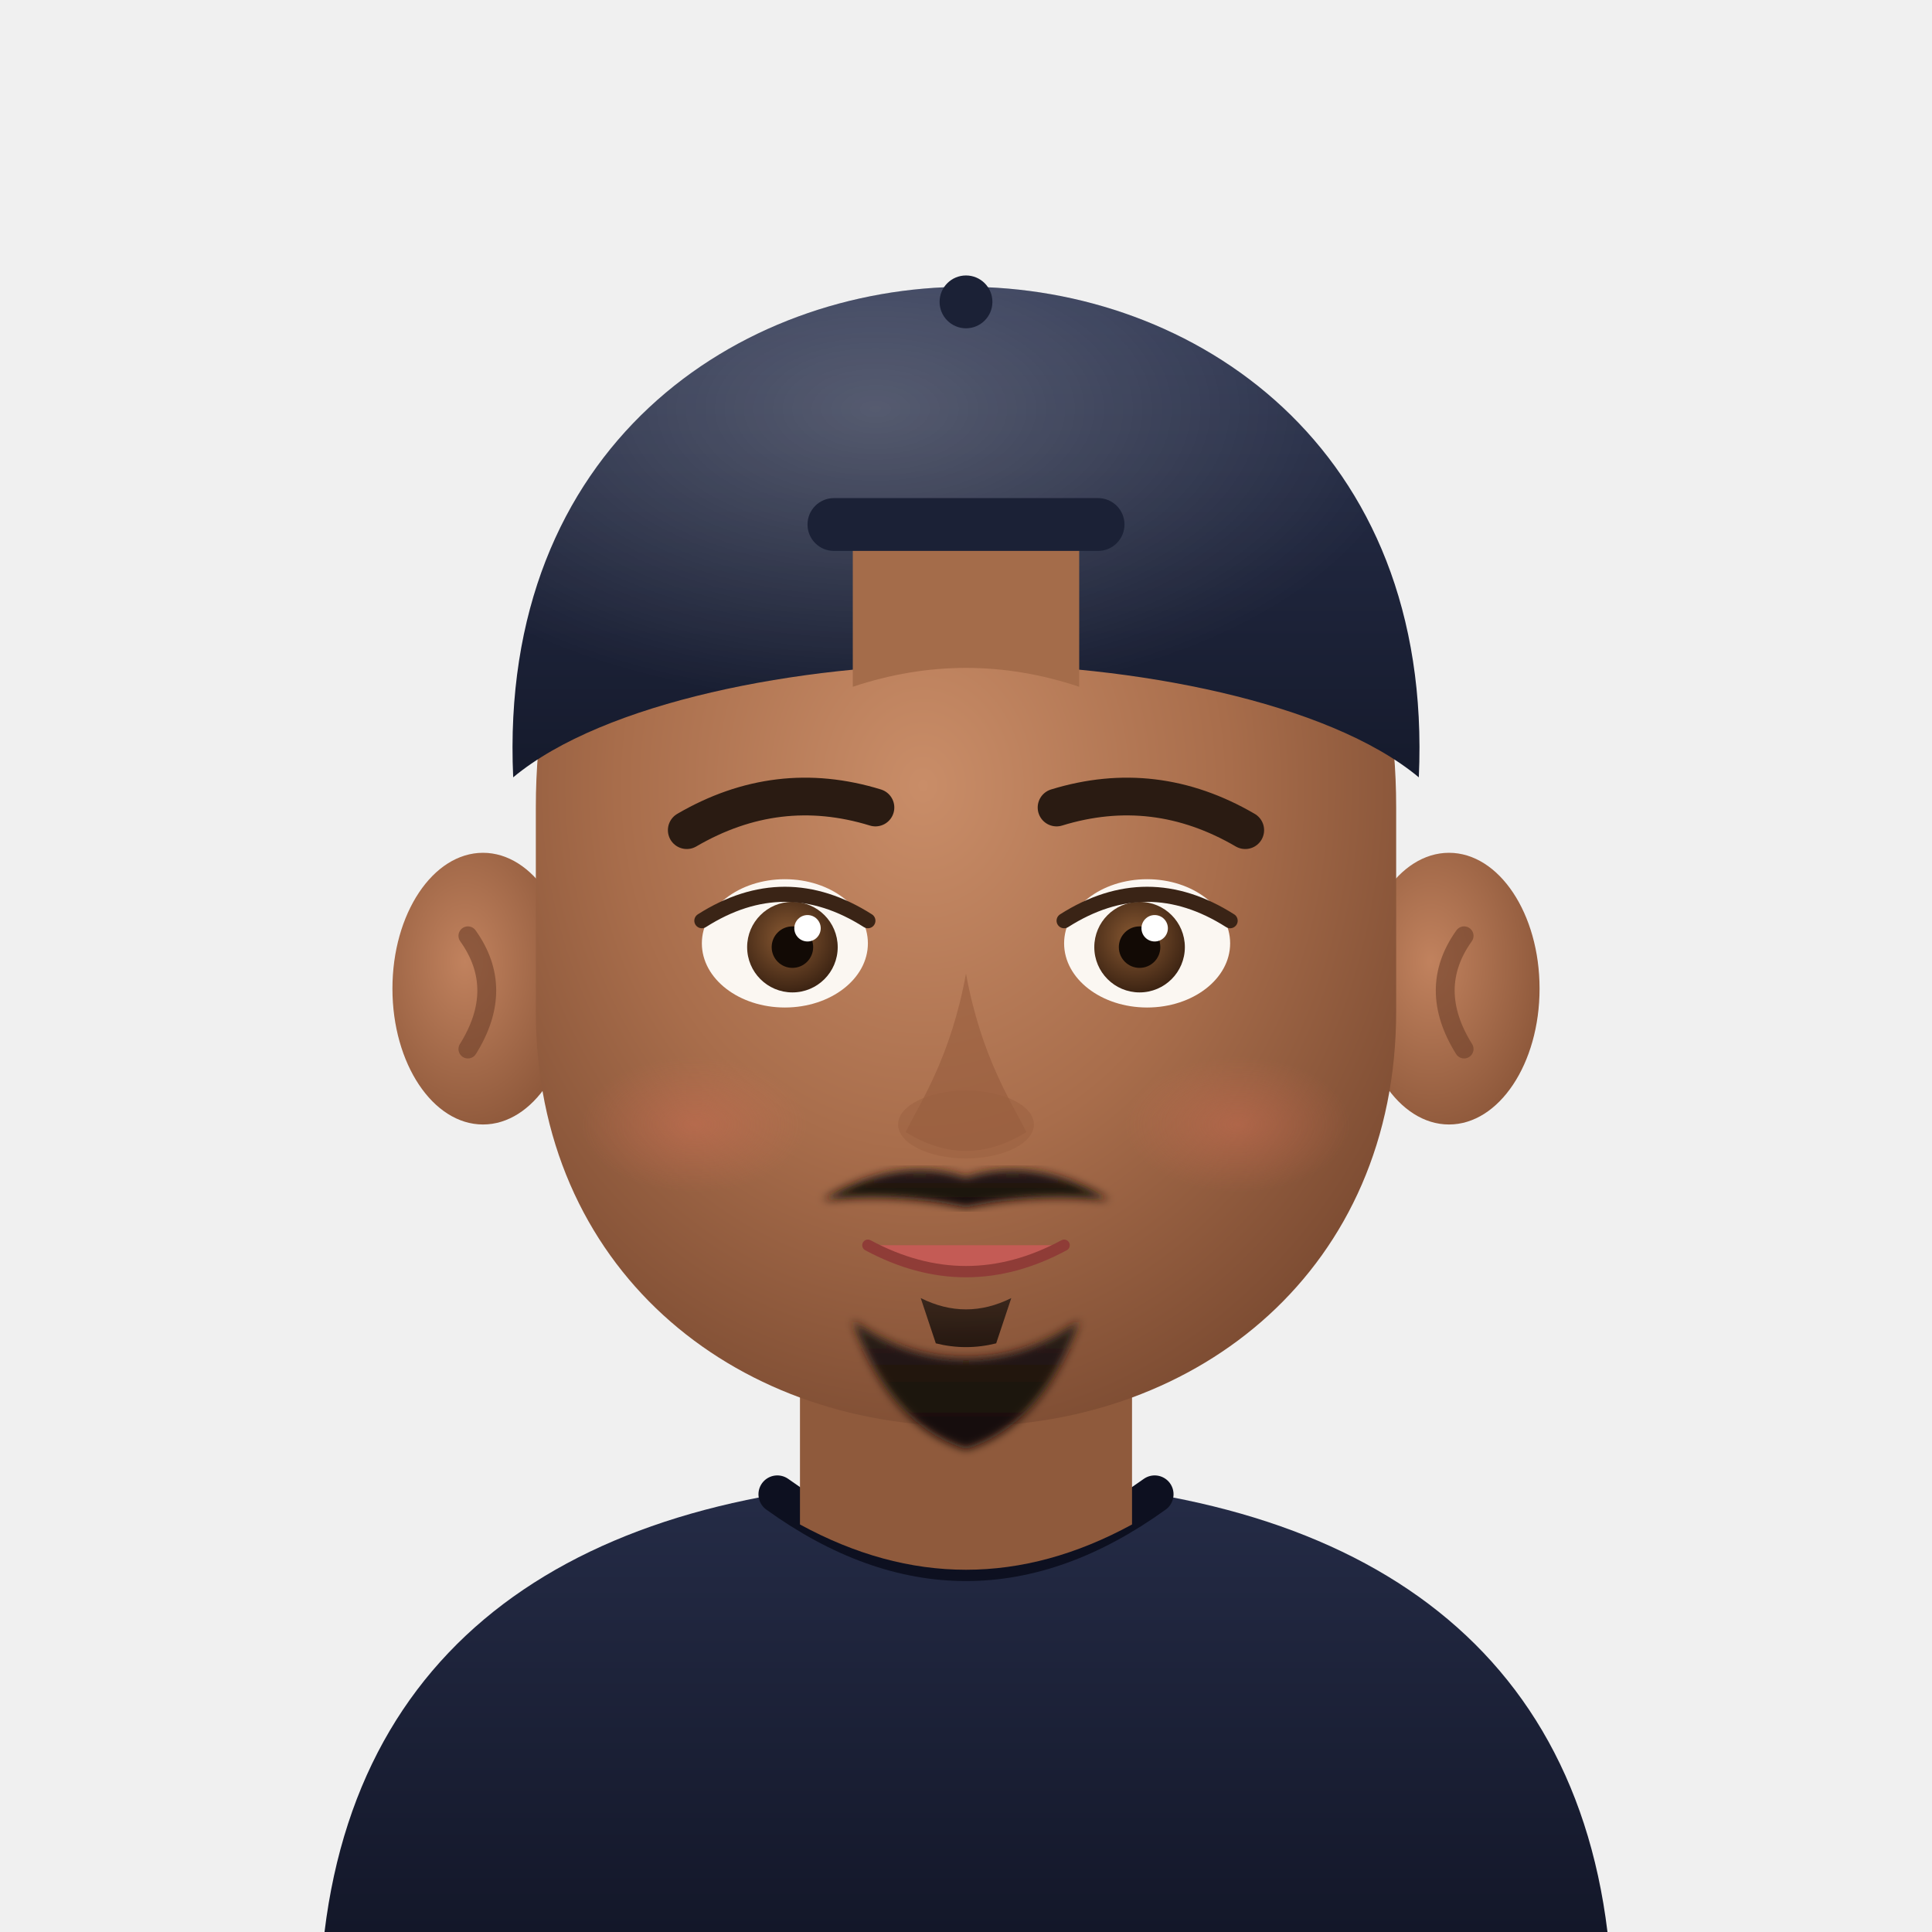
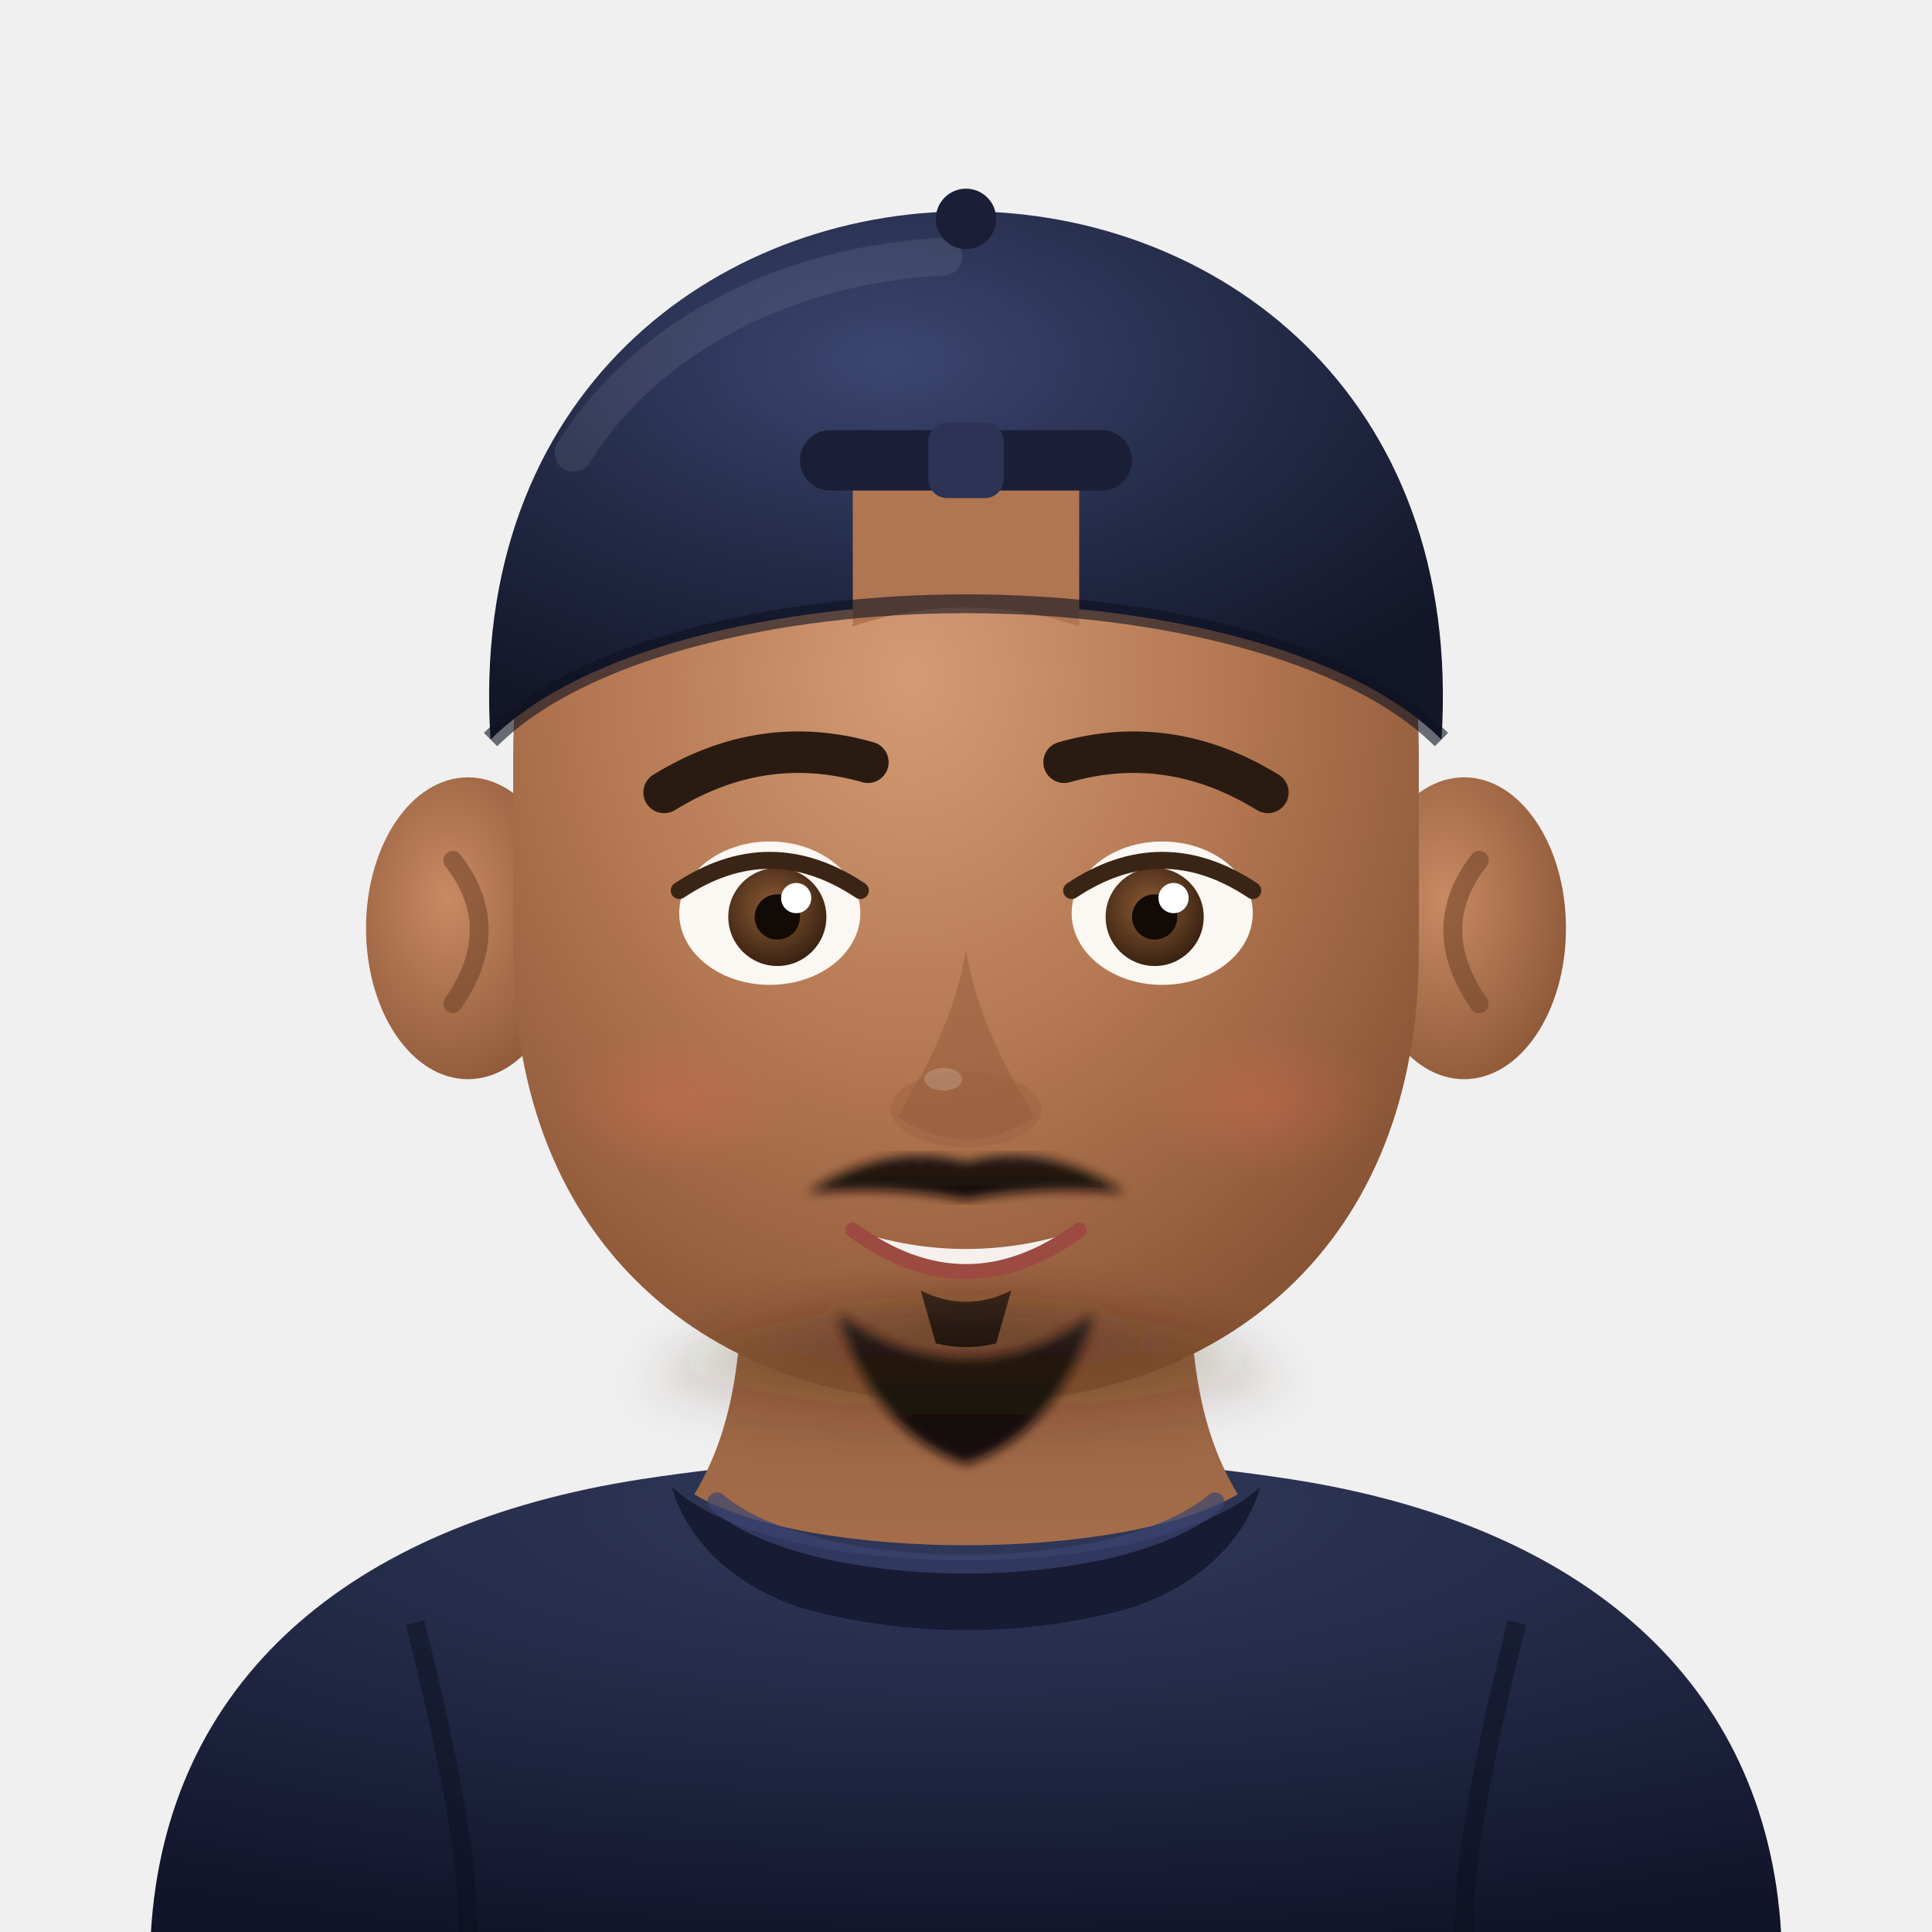
<svg xmlns="http://www.w3.org/2000/svg" viewBox="0 0 512 512" width="512" height="512">
  <defs>
-     <radialGradient id="skin" cx="45%" cy="38%" r="65%">
-       <stop offset="0" stop-color="#c98d68" />
-       <stop offset="0.55" stop-color="#a86d4b" />
-       <stop offset="1" stop-color="#7e4d33" />
+     <radialGradient id="skin" cx="44%" cy="34%" r="70%">
+       <stop offset="0" stop-color="#d39b74" />
+       <stop offset="0.5" stop-color="#b47852" />
+       <stop offset="1" stop-color="#875334" />
    </radialGradient>
+     <linearGradient id="neck" x1="0" y1="0" x2="0" y2="1">
+       <stop offset="0" stop-color="#6f4127" />
+       <stop offset="0.35" stop-color="#94603f" />
+       <stop offset="1" stop-color="#a56d4a" />
+     </linearGradient>
    <radialGradient id="ear" cx="40%" cy="40%" r="70%">
-       <stop offset="0" stop-color="#c1825e" />
-       <stop offset="1" stop-color="#8a5538" />
+       <stop offset="0" stop-color="#c88a63" />
+       <stop offset="1" stop-color="#8b5636" />
    </radialGradient>
-     <linearGradient id="cap" x1="0" y1="0" x2="0" y2="1">
-       <stop offset="0" stop-color="#2b3350" />
-       <stop offset="1" stop-color="#151a2c" />
-     </linearGradient>
-     <radialGradient id="capHi" cx="40%" cy="25%" r="60%">
-       <stop offset="0" stop-color="#ffffff" stop-opacity="0.22" />
-       <stop offset="1" stop-color="#ffffff" stop-opacity="0" />
+     <radialGradient id="cap" cx="42%" cy="28%" r="75%">
+       <stop offset="0" stop-color="#3b4670" />
+       <stop offset="0.55" stop-color="#232a46" />
+       <stop offset="1" stop-color="#121628" />
    </radialGradient>
-     <linearGradient id="shirt" x1="0" y1="0" x2="0" y2="1">
-       <stop offset="0" stop-color="#252c47" />
-       <stop offset="1" stop-color="#131729" />
-     </linearGradient>
+     <radialGradient id="shirt" cx="50%" cy="10%" r="95%">
+       <stop offset="0" stop-color="#323a5c" />
+       <stop offset="0.6" stop-color="#1f2540" />
+       <stop offset="1" stop-color="#11142a" />
+     </radialGradient>
    <radialGradient id="iris" cx="45%" cy="40%" r="60%">
-       <stop offset="0" stop-color="#8a5a33" />
-       <stop offset="1" stop-color="#3d2413" />
+       <stop offset="0" stop-color="#8d5c34" />
+       <stop offset="1" stop-color="#3a2212" />
    </radialGradient>
    <radialGradient id="cheek" cx="50%" cy="50%" r="50%">
-       <stop offset="0" stop-color="#e0735a" stop-opacity="0.35" />
-       <stop offset="1" stop-color="#e0735a" stop-opacity="0" />
+       <stop offset="0" stop-color="#e06d55" stop-opacity="0.32" />
+       <stop offset="1" stop-color="#e06d55" stop-opacity="0" />
    </radialGradient>
    <linearGradient id="beard" x1="0" y1="0" x2="0" y2="1">
-       <stop offset="0" stop-color="#2a1d16" />
-       <stop offset="1" stop-color="#140d09" />
+       <stop offset="0" stop-color="#2b1d15" />
+       <stop offset="1" stop-color="#120c08" />
    </linearGradient>
+     <radialGradient id="jawShadow" cx="50%" cy="0%" r="70%">
+       <stop offset="0" stop-color="#3d2112" stop-opacity="0.55" />
+       <stop offset="1" stop-color="#3d2112" stop-opacity="0" />
+     </radialGradient>
+     <radialGradient id="ground" cx="50%" cy="50%" r="50%">
+       <stop offset="0" stop-color="#000" stop-opacity="0.22" />
+       <stop offset="1" stop-color="#000" stop-opacity="0" />
+     </radialGradient>
    <filter id="soft" x="-10%" y="-10%" width="120%" height="120%">
-       <feGaussianBlur stdDeviation="1.2" />
+       <feGaussianBlur stdDeviation="1.4" />
+     </filter>
+     <filter id="blur6" x="-20%" y="-20%" width="140%" height="140%">
+       <feGaussianBlur stdDeviation="6" />
    </filter>
  </defs>
-   <path d="M86 512 C96 430 160 392 256 392 C352 392 416 430 426 512 Z" fill="url(#shirt)" />
-   <path d="M206 396 Q256 432 306 396" fill="none" stroke="#0d1020" stroke-width="10" stroke-linecap="round" />
-   <path d="M212 340 L212 404 Q256 428 300 404 L300 340 Z" fill="#8f5a3c" />
-   <ellipse cx="128" cy="262" rx="24" ry="36" fill="url(#ear)" />
-   <ellipse cx="384" cy="262" rx="24" ry="36" fill="url(#ear)" />
-   <path d="M124 248 q10 14 0 30" fill="none" stroke="#6e4029" stroke-width="5" stroke-linecap="round" opacity="0.6" />
-   <path d="M388 248 q-10 14 0 30" fill="none" stroke="#6e4029" stroke-width="5" stroke-linecap="round" opacity="0.6" />
-   <path d="M142 214 C142 132 196 104 256 104 C316 104 370 132 370 214 L370 268 C370 336 318 378 256 378 C194 378 142 336 142 268 Z" fill="url(#skin)" />
-   <path d="M136 206 C132 118 196 76 256 76 C316 76 380 118 376 206 C352 186 300 176 256 176 C212 176 160 186 136 206 Z" fill="url(#cap)" />
-   <path d="M136 206 C132 118 196 76 256 76 C316 76 380 118 376 206 C352 186 300 176 256 176 C212 176 160 186 136 206 Z" fill="url(#capHi)" />
-   <path d="M226 182 L226 140 Q256 128 286 140 L286 182 Q256 172 226 182 Z" fill="#a46c4a" />
-   <rect x="214" y="132" width="84" height="14" rx="7" fill="#1b2136" />
-   <circle cx="256" cy="80" r="7" fill="#1b2136" />
-   <path d="M182 220 Q206 206 232 214" fill="none" stroke="#2a1b12" stroke-width="10" stroke-linecap="round" />
-   <path d="M280 214 Q306 206 330 220" fill="none" stroke="#2a1b12" stroke-width="10" stroke-linecap="round" />
-   <ellipse cx="208" cy="250" rx="22" ry="17" fill="#fbf7f2" />
-   <ellipse cx="304" cy="250" rx="22" ry="17" fill="#fbf7f2" />
-   <circle cx="210" cy="251" r="12" fill="url(#iris)" />
-   <circle cx="302" cy="251" r="12" fill="url(#iris)" />
-   <circle cx="210" cy="251" r="5.5" fill="#120a05" />
-   <circle cx="302" cy="251" r="5.5" fill="#120a05" />
-   <circle cx="214" cy="246" r="3.5" fill="#fff" />
-   <circle cx="306" cy="246" r="3.5" fill="#fff" />
-   <path d="M186 244 Q208 230 230 244" fill="none" stroke="#3a2416" stroke-width="4" stroke-linecap="round" />
-   <path d="M282 244 Q304 230 326 244" fill="none" stroke="#3a2416" stroke-width="4" stroke-linecap="round" />
-   <path d="M256 258 C252 280 244 292 240 300 Q256 310 272 300 C268 292 260 280 256 258" fill="#93593b" opacity="0.55" />
-   <ellipse cx="256" cy="298" rx="18" ry="9" fill="#9a5f3f" opacity="0.5" />
-   <ellipse cx="184" cy="298" rx="30" ry="18" fill="url(#cheek)" />
-   <ellipse cx="328" cy="298" rx="30" ry="18" fill="url(#cheek)" />
-   <path d="M218 318 Q238 306 256 312 Q274 306 294 318 Q274 316 256 320 Q238 316 218 318 Z" fill="url(#beard)" filter="url(#soft)" />
-   <path d="M230 330 Q256 344 282 330" fill="#c45b55" stroke="#8f3c37" stroke-width="3" stroke-linecap="round" />
-   <path d="M226 350 Q236 378 256 384 Q276 378 286 350 Q272 360 256 360 Q240 360 226 350 Z" fill="url(#beard)" filter="url(#soft)" />
-   <path d="M244 344 Q256 350 268 344 L264 356 Q256 358 248 356 Z" fill="url(#beard)" opacity="0.85" />
+   <path d="M40 512 C44 446 92 404 170 392 C196 388 222 386 256 386 C290 386 316 388 342 392 C420 404 468 446 472 512 Z" fill="url(#shirt)" />
+   <path d="M110 430 C120 470 124 494 124 512" fill="none" stroke="#0c0f20" stroke-width="5" opacity="0.5" />
+   <path d="M402 430 C392 470 388 494 388 512" fill="none" stroke="#0c0f20" stroke-width="5" opacity="0.5" />
+   <path d="M196 312 C198 352 196 376 184 396 C214 414 298 414 328 396 C316 376 314 352 316 312 Z" fill="url(#neck)" />
+   <path d="M178 394 C206 420 306 420 334 394 C330 408 318 420 300 426 C272 434 240 434 212 426 C194 420 182 408 178 394 Z" fill="#171b33" />
+   <path d="M190 398 C216 420 296 420 322 398" fill="none" stroke="#3b4470" stroke-width="5" stroke-linecap="round" opacity="0.7" />
+   <ellipse cx="124" cy="246" rx="27" ry="40" fill="url(#ear)" />
+   <ellipse cx="388" cy="246" rx="27" ry="40" fill="url(#ear)" />
+   <path d="M120 228 q14 18 0 38" fill="none" stroke="#6e3f27" stroke-width="5" stroke-linecap="round" opacity="0.55" />
+   <path d="M392 228 q-14 18 0 38" fill="none" stroke="#6e3f27" stroke-width="5" stroke-linecap="round" opacity="0.55" />
+   <path d="M136 200 C136 112 194 80 256 80 C318 80 376 112 376 200 L376 252 C376 330 324 372 256 372 C188 372 136 330 136 252 Z" fill="url(#skin)" />
+   <ellipse cx="256" cy="372" rx="88" ry="26" fill="url(#jawShadow)" filter="url(#blur6)" />
+   <path d="M130 196 C124 104 190 56 256 56 C322 56 388 104 382 196 C358 172 306 160 256 160 C206 160 154 172 130 196 Z" fill="url(#cap)" />
+   <path d="M152 120 C172 88 210 70 250 68" fill="none" stroke="#ffffff" stroke-width="10" stroke-linecap="round" opacity="0.08" />
+   <path d="M226 166 L226 124 Q256 112 286 124 L286 166 Q256 156 226 166 Z" fill="#b07651" />
+   <rect x="212" y="114" width="88" height="16" rx="8" fill="#1a1f37" />
+   <rect x="246" y="112" width="20" height="20" rx="5" fill="#2c3354" />
+   <path d="M130 196 C154 172 206 160 256 160 C306 160 358 172 382 196" fill="none" stroke="#0e1122" stroke-width="5" opacity="0.6" />
+   <circle cx="256" cy="58" r="8" fill="#1a1f37" />
+   <path d="M176 210 Q202 194 230 202" fill="none" stroke="#2a1b12" stroke-width="11" stroke-linecap="round" />
+   <path d="M282 202 Q310 194 336 210" fill="none" stroke="#2a1b12" stroke-width="11" stroke-linecap="round" />
+   <ellipse cx="204" cy="242" rx="24" ry="19" fill="#fbf7f2" />
+   <ellipse cx="308" cy="242" rx="24" ry="19" fill="#fbf7f2" />
+   <circle cx="206" cy="243" r="13" fill="url(#iris)" />
+   <circle cx="306" cy="243" r="13" fill="url(#iris)" />
+   <circle cx="206" cy="243" r="6" fill="#120a05" />
+   <circle cx="306" cy="243" r="6" fill="#120a05" />
+   <circle cx="211" cy="238" r="4" fill="#fff" />
+   <circle cx="311" cy="238" r="4" fill="#fff" />
+   <path d="M180 236 Q204 220 228 236" fill="none" stroke="#3a2416" stroke-width="4.5" stroke-linecap="round" />
+   <path d="M284 236 Q308 220 332 236" fill="none" stroke="#3a2416" stroke-width="4.5" stroke-linecap="round" />
+   <path d="M256 252 C252 274 242 288 238 296 Q256 308 274 296 C270 288 260 274 256 252" fill="#94593a" opacity="0.5" />
+   <ellipse cx="256" cy="294" rx="20" ry="10" fill="#9b5f3e" opacity="0.45" />
+   <ellipse cx="250" cy="286" rx="5" ry="3" fill="#ffffff" opacity="0.18" />
+   <ellipse cx="178" cy="292" rx="32" ry="20" fill="url(#cheek)" />
+   <ellipse cx="334" cy="292" rx="32" ry="20" fill="url(#cheek)" />
+   <path d="M214 316 Q236 302 256 308 Q276 302 298 316 Q276 314 256 318 Q236 314 214 316 Z" fill="url(#beard)" filter="url(#soft)" />
+   <path d="M226 326 Q256 346 286 326 Q256 336 226 326 Z" fill="#fff" opacity="0.9" />
+   <path d="M226 326 Q256 348 286 326" fill="none" stroke="#9c4a42" stroke-width="4" stroke-linecap="round" />
+   <path d="M222 348 Q232 380 256 388 Q280 380 290 348 Q274 360 256 360 Q238 360 222 348 Z" fill="url(#beard)" filter="url(#soft)" />
+   <path d="M244 342 Q256 348 268 342 L264 356 Q256 358 248 356 Z" fill="url(#beard)" opacity="0.85" />
</svg>
